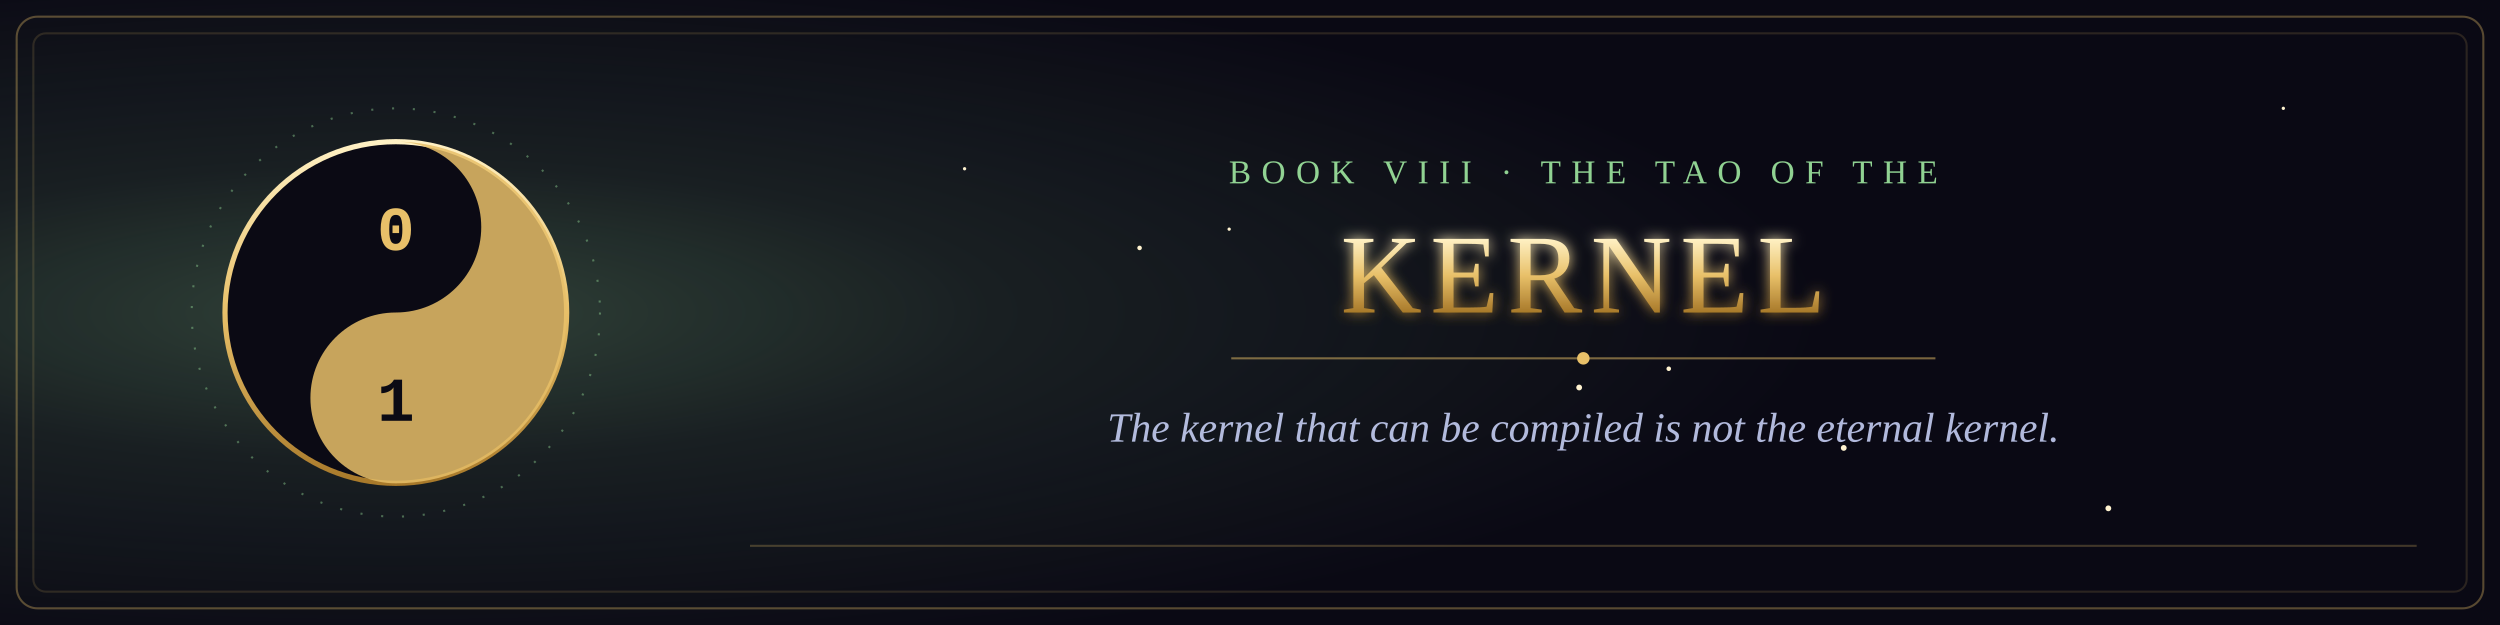
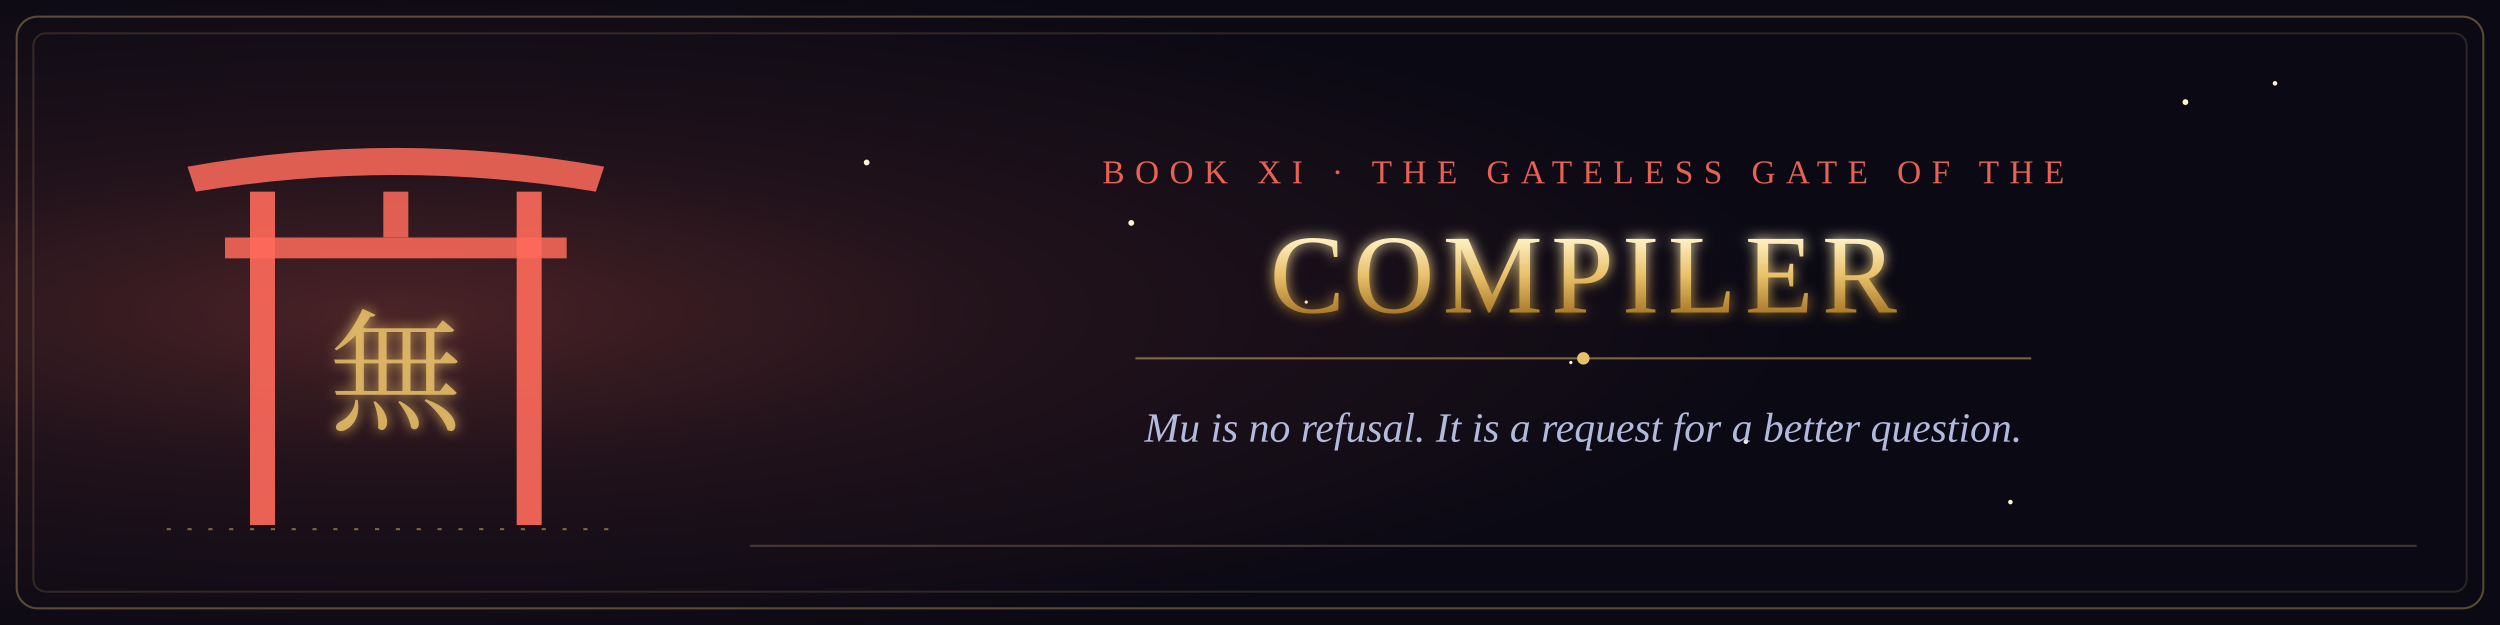
- <svg xmlns="http://www.w3.org/2000/svg" viewBox="0 0 1200 300" width="1200" height="300" role="img" aria-label="Book VIII. The Tao of the Kernel. The kernel that can be compiled is not the eternal kernel.">
+ <svg xmlns="http://www.w3.org/2000/svg" viewBox="0 0 1200 300" width="1200" height="300" role="img" aria-label="Book XI. The Gateless Gate of the Compiler. Mu is no refusal. It is a request for a better question.">
  <defs>
    <radialGradient id="sky" cx="16%" cy="50%" r="95%">
-       <stop offset="0" stop-color="#9fe8a0" stop-opacity="0.26" />
-       <stop offset="0.25" stop-color="#9fe8a0" stop-opacity="0.1" />
-       <stop offset="0.6" stop-color="#9fe8a0" stop-opacity="0" />
+       <stop offset="0" stop-color="#ff6b5b" stop-opacity="0.26" />
+       <stop offset="0.25" stop-color="#ff6b5b" stop-opacity="0.1" />
+       <stop offset="0.6" stop-color="#ff6b5b" stop-opacity="0" />
    </radialGradient>
    <radialGradient id="halo" cx="50%" cy="50%" r="50%">
      <stop offset="0" stop-color="#ffd27a" stop-opacity="0.5" />
      <stop offset="1" stop-color="#e0a940" stop-opacity="0" />
    </radialGradient>
    <linearGradient id="gold" x1="0" y1="0" x2="0" y2="1">
      <stop offset="0" stop-color="#fff1c4" />
      <stop offset="0.5" stop-color="#e8c069" />
      <stop offset="1" stop-color="#a8792a" />
    </linearGradient>
    <filter id="glow" x="-50%" y="-50%" width="200%" height="200%">
      <feGaussianBlur stdDeviation="3" result="b" />
      <feMerge>
        <feMergeNode in="b" />
        <feMergeNode in="SourceGraphic" />
      </feMerge>
    </filter>
    <style>
      .spin { transform-box: fill-box; transform-origin: center; animation: turn 30s linear infinite; }
      .rev { animation-direction: reverse; }
      .pulse { animation: pulse 4s ease-in-out infinite; }
      .blink { animation: blink 2.6s steps(2, jump-none) infinite; }
      .flutter { transform-box: fill-box; transform-origin: center; animation: flutter 3.2s ease-in-out infinite; }
      .pkt { fill: none; stroke-width: 2.6; stroke-linecap: round; stroke-dasharray: 10 400; animation: run 4.5s linear infinite; }
      .trace { fill: none; stroke-width: 2.4; stroke-linecap: round; stroke-dasharray: 14 900; animation: trace 7s linear infinite; }
      .flicker { transform-box: fill-box; transform-origin: bottom; animation: flicker 1.8s ease-in-out infinite; }
      .tilt { transform-box: view-box; transform-origin: 190px 62px; animation: tilt 6s ease-in-out infinite; }
      .star { fill: #fff3d0; animation: pulse 3s ease-in-out infinite; }
      @keyframes turn { to { transform: rotate(360deg); } }
      @keyframes pulse { 0%,100% { opacity: 0.45; } 50% { opacity: 1; } }
      @keyframes blink { 0% { opacity: 1; } 100% { opacity: 0.15; } }
      @keyframes flutter { 0%,100% { transform: scaleX(1); } 50% { transform: scaleX(0.82); } }
      @keyframes flicker { 0%,100% { transform: scale(1, 1); } 40% { transform: scale(0.94, 1.06); } 70% { transform: scale(1.04, 0.95); } }
      @keyframes tilt { 0%,100% { transform: rotate(-4deg); } 50% { transform: rotate(3deg); } }
      @keyframes run { from { stroke-dashoffset: 410; } to { stroke-dashoffset: 0; } }
      @keyframes trace { from { stroke-dashoffset: 914; } to { stroke-dashoffset: 0; } }
      @media (prefers-reduced-motion: reduce) { * { animation: none !important; } }
    </style>
  </defs>
  <rect width="1200" height="300" fill="#0a0914" />
  <rect width="1200" height="300" fill="url(#sky)" />
  <rect x="8" y="8" width="1184" height="284" rx="10" fill="none" stroke="#e8c069" stroke-opacity="0.35" />
  <rect x="16" y="16" width="1168" height="268" rx="6" fill="none" stroke="#e8c069" stroke-opacity="0.15" />
-   <circle class="star" cx="590" cy="110" r="0.8" style="animation-delay:-0.0s" />
-   <circle class="star" cx="801" cy="177" r="1.1" style="animation-delay:-0.7s" />
-   <circle class="star" cx="1012" cy="244" r="1.4" style="animation-delay:-1.4s" />
-   <circle class="star" cx="463" cy="81" r="0.8" style="animation-delay:-2.1s" />
-   <circle class="star" cx="674" cy="148" r="1.1" style="animation-delay:-2.8s" />
-   <circle class="star" cx="885" cy="215" r="1.4" style="animation-delay:-3.5s" />
-   <circle class="star" cx="1096" cy="52" r="0.8" style="animation-delay:-4.2s" />
-   <circle class="star" cx="547" cy="119" r="1.1" style="animation-delay:-4.9s" />
-   <circle class="star" cx="758" cy="186" r="1.4" style="animation-delay:-5.6s" />
+   <circle class="star" cx="881" cy="203" r="0.8" style="animation-delay:-0.0s" />
+   <circle class="star" cx="1092" cy="40" r="1.1" style="animation-delay:-0.7s" />
+   <circle class="star" cx="543" cy="107" r="1.4" style="animation-delay:-1.4s" />
+   <circle class="star" cx="754" cy="174" r="0.8" style="animation-delay:-2.1s" />
+   <circle class="star" cx="965" cy="241" r="1.1" style="animation-delay:-2.8s" />
+   <circle class="star" cx="416" cy="78" r="1.4" style="animation-delay:-3.5s" />
+   <circle class="star" cx="627" cy="145" r="0.8" style="animation-delay:-4.2s" />
+   <circle class="star" cx="838" cy="212" r="1.1" style="animation-delay:-4.9s" />
+   <circle class="star" cx="1049" cy="49" r="1.4" style="animation-delay:-5.6s" />
  <path d="M360 262 H1160" stroke="#e8c069" stroke-opacity="0.25" />
-   <path class="trace" d="M360 262 H1160" stroke="#9fe8a0" filter="url(#glow)" />
+   <path class="trace" d="M360 262 H1160" stroke="#ff6b5b" filter="url(#glow)" />
  <g transform="translate(190 150)">
-     <g class="spin" style="animation-duration:48s">
-       <circle cx="0" cy="0" r="82" fill="#0b0a14" stroke="url(#gold)" stroke-width="2.5" />
-       <path d="M0 -82 A82 82 0 0 1 0 82 A41 41 0 0 1 0 0 A41 41 0 0 0 0 -82 Z" fill="#e8c069" fill-opacity="0.85" />
-       <text x="0" y="-30" text-anchor="middle" font-family="'Courier New', monospace" font-weight="bold" font-size="30" fill="#e8c069">0</text>
-       <text x="0" y="52" text-anchor="middle" font-family="'Courier New', monospace" font-weight="bold" font-size="30" fill="#0b0a14">1</text>
-     </g>
-     <circle cx="0" cy="0" r="98" fill="none" stroke="#9fe8a0" stroke-opacity="0.4" stroke-dasharray="1 9" />
+     <path d="M-100 -70 Q0 -88 100 -70 L96 -58 Q0 -74 -96 -58 Z" fill="#ff6b5b" fill-opacity="0.85" />
+     <rect x="-82" y="-36" width="164" height="10" fill="#ff6b5b" fill-opacity="0.85" />
+     <rect x="-70" y="-58" width="12" height="160" fill="#ff6b5b" fill-opacity="0.9" />
+     <rect x="58" y="-58" width="12" height="160" fill="#ff6b5b" fill-opacity="0.9" />
+     <rect x="-6" y="-58" width="12" height="22" fill="#ff6b5b" fill-opacity="0.85" />
+     <text class="pulse" x="0" y="52" text-anchor="middle" font-family="'Noto Serif CJK JP', 'Hiragino Mincho ProN', 'Yu Mincho', serif" font-size="64" fill="#e8c069" fill-opacity="0.85" filter="url(#glow)">無</text>
+     <path d="M-110 104 H110" stroke="#e8c069" stroke-opacity="0.5" stroke-dasharray="2 8" />
  </g>
-   <text x="760" y="88" text-anchor="middle" font-family="Georgia, 'Times New Roman', serif" font-size="16" letter-spacing="5" fill="#9fe8a0" fill-opacity="0.9">BOOK VIII · THE TAO OF THE</text>
-   <text x="760" y="150" text-anchor="middle" font-family="Cinzel, 'Trajan Pro', Georgia, 'Times New Roman', serif" font-size="54" letter-spacing="4" fill="url(#gold)" filter="url(#glow)">KERNEL</text>
-   <path d="M591 172 H929" stroke="#e8c069" stroke-opacity="0.5" />
+   <text x="760" y="88" text-anchor="middle" font-family="Georgia, 'Times New Roman', serif" font-size="16" letter-spacing="5" fill="#ff6b5b" fill-opacity="0.9">BOOK XI · THE GATELESS GATE OF THE</text>
+   <text x="760" y="150" text-anchor="middle" font-family="Cinzel, 'Trajan Pro', Georgia, 'Times New Roman', serif" font-size="54" letter-spacing="4" fill="url(#gold)" filter="url(#glow)">COMPILER</text>
+   <path d="M545 172 H975" stroke="#e8c069" stroke-opacity="0.5" />
  <circle cx="760" cy="172" r="3" fill="#e8c069" />
-   <text x="760" y="212" text-anchor="middle" font-family="Georgia, 'Times New Roman', serif" font-style="italic" font-size="20" fill="#cfd8ff" fill-opacity="0.85">The kernel that can be compiled is not the eternal kernel.</text>
+   <text x="760" y="212" text-anchor="middle" font-family="Georgia, 'Times New Roman', serif" font-style="italic" font-size="20" fill="#cfd8ff" fill-opacity="0.85">Mu is no refusal. It is a request for a better question.</text>
</svg>
